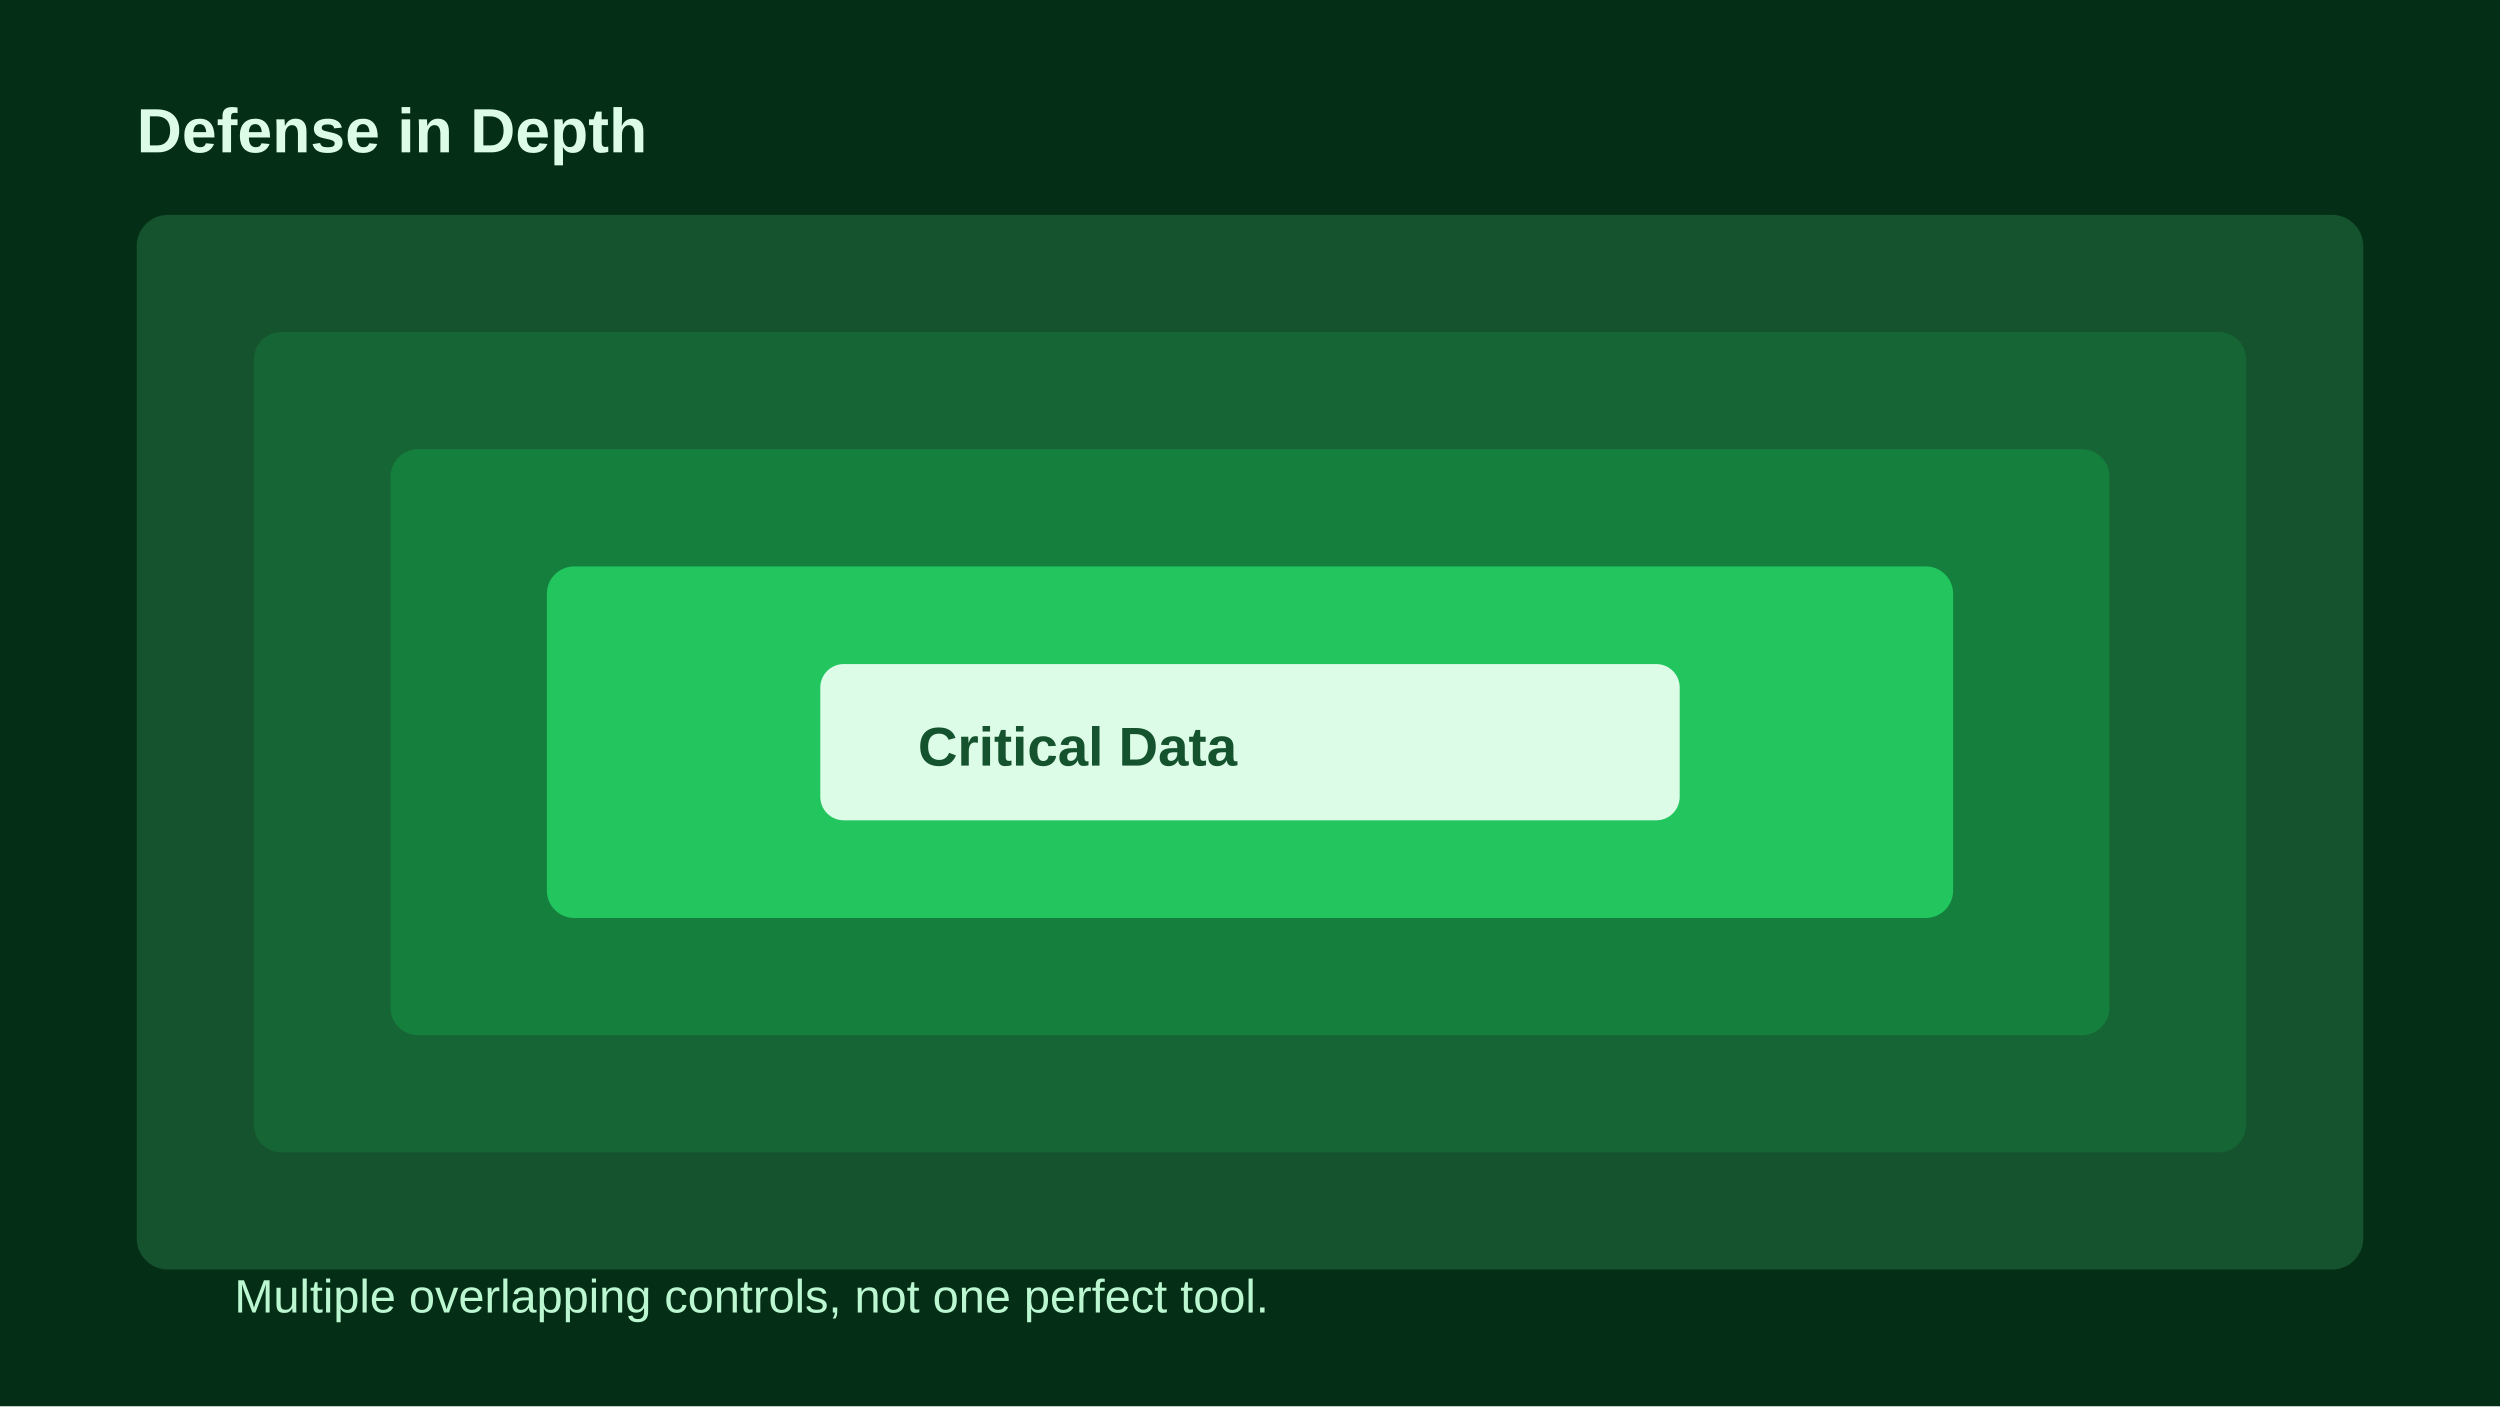
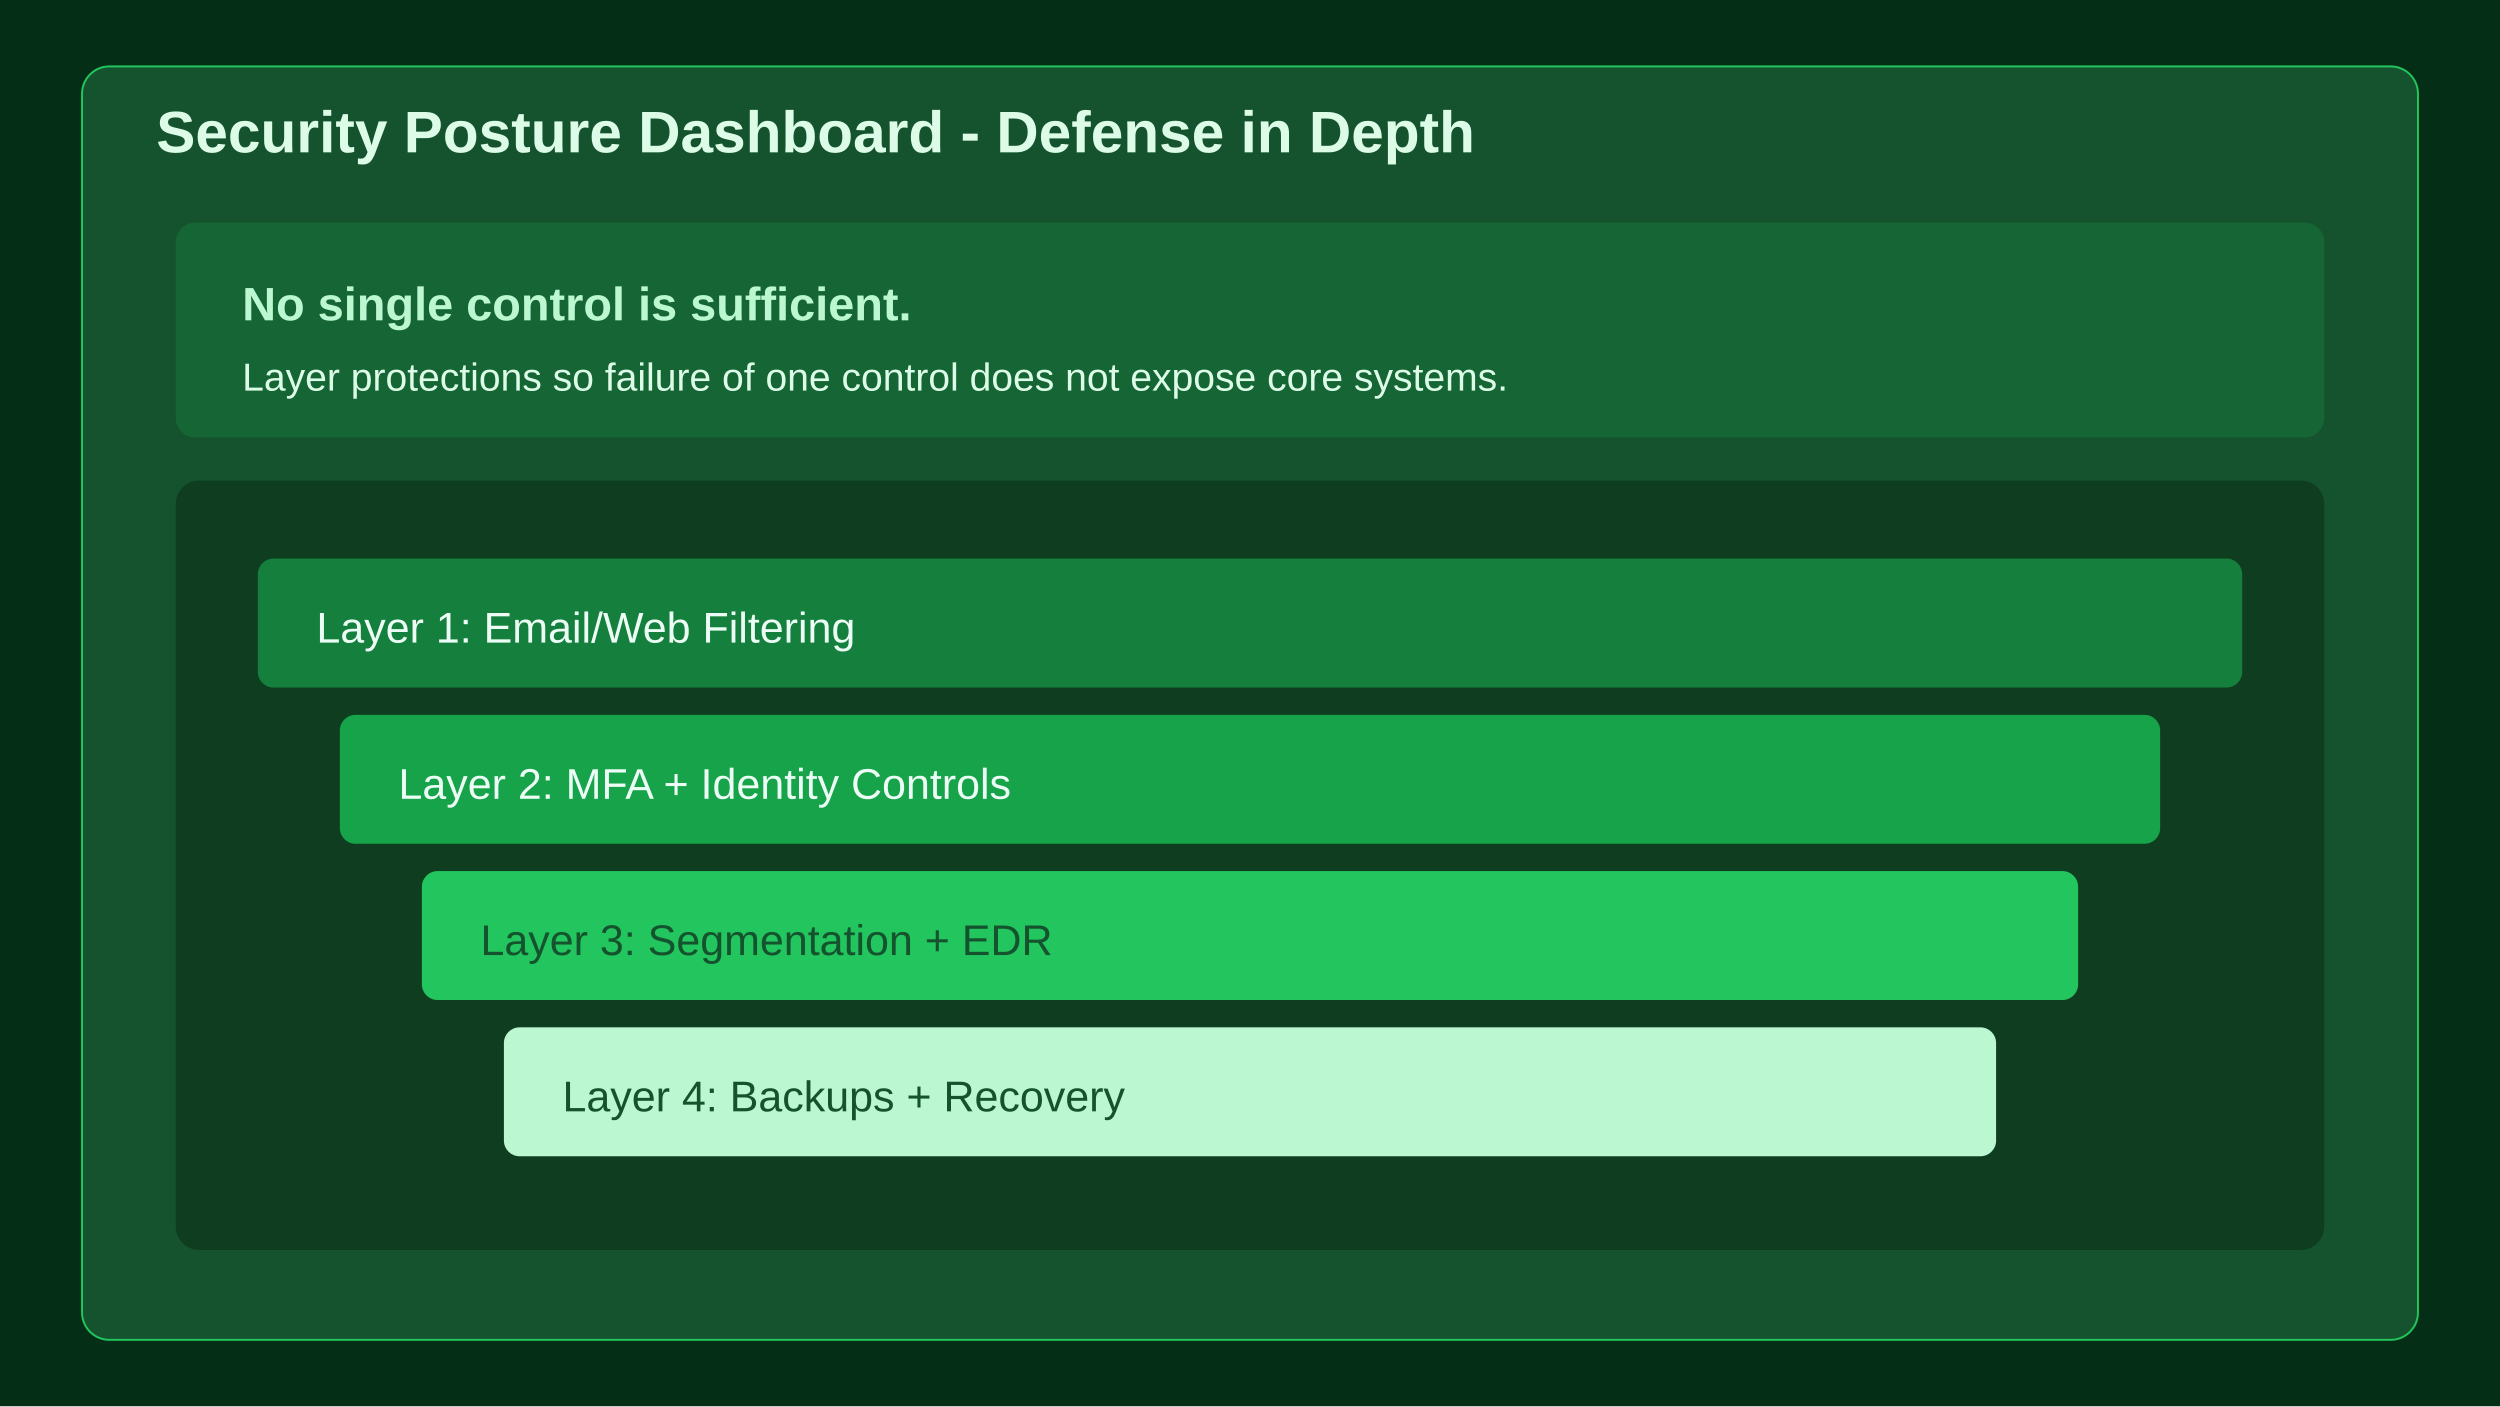
- <svg xmlns="http://www.w3.org/2000/svg" width="1280" height="720" viewBox="0 0 1280 720" role="img" aria-label="Infographic screenshot showing defense in depth security layers">
+ <svg xmlns="http://www.w3.org/2000/svg" width="1280" height="720" viewBox="0 0 1280 720" role="img" aria-label="Security operations dashboard illustrating defense in depth layers">
  <rect width="1280" height="720" fill="#052e16" />
-   <text x="70" y="78" font-family="Segoe UI, Arial" font-size="32" fill="#dcfce7" font-weight="700">Defense in Depth</text>
-   <rect x="70" y="110" width="1140" height="540" rx="16" fill="#14532d" />
-   <rect x="130" y="170" width="1020" height="420" rx="14" fill="#166534" />
-   <rect x="200" y="230" width="880" height="300" rx="14" fill="#15803d" />
-   <rect x="280" y="290" width="720" height="180" rx="14" fill="#22c55e" />
-   <rect x="420" y="340" width="440" height="80" rx="12" fill="#dcfce7" />
-   <text x="470" y="392" font-family="Segoe UI, Arial" font-size="28" fill="#14532d" font-weight="700">Critical Data</text>
-   <text x="120" y="672" font-family="Segoe UI, Arial" font-size="24" fill="#bbf7d0">Multiple overlapping controls, not one perfect tool.</text>
+   <rect x="42" y="34" width="1196" height="652" rx="14" fill="#14532d" stroke="#22c55e" />
+   <text x="80" y="78" font-family="Segoe UI, Arial" font-size="30" fill="#dcfce7" font-weight="700">Security Posture Dashboard - Defense in Depth</text>
+   <rect x="90" y="114" width="1100" height="110" rx="10" fill="#166534" />
+   <text x="124" y="164" font-family="Segoe UI, Arial" font-size="24" fill="#bbf7d0" font-weight="700">No single control is sufficient.</text>
+   <text x="124" y="200" font-family="Segoe UI, Arial" font-size="20" fill="#dcfce7">Layer protections so failure of one control does not expose core systems.</text>
+   <rect x="90" y="246" width="1100" height="394" rx="12" fill="#0f3d20" />
+   <rect x="132" y="286" width="1016" height="66" rx="8" fill="#15803d" />
+   <text x="162" y="329" font-family="Segoe UI, Arial" font-size="22" fill="#ecfdf5">Layer 1: Email/Web Filtering</text>
+   <rect x="174" y="366" width="932" height="66" rx="8" fill="#16a34a" />
+   <text x="204" y="409" font-family="Segoe UI, Arial" font-size="22" fill="#ecfdf5">Layer 2: MFA + Identity Controls</text>
+   <rect x="216" y="446" width="848" height="66" rx="8" fill="#22c55e" />
+   <text x="246" y="489" font-family="Segoe UI, Arial" font-size="22" fill="#14532d">Layer 3: Segmentation + EDR</text>
+   <rect x="258" y="526" width="764" height="66" rx="8" fill="#bbf7d0" />
+   <text x="288" y="569" font-family="Segoe UI, Arial" font-size="22" fill="#14532d">Layer 4: Backups + Recovery</text>
</svg>
